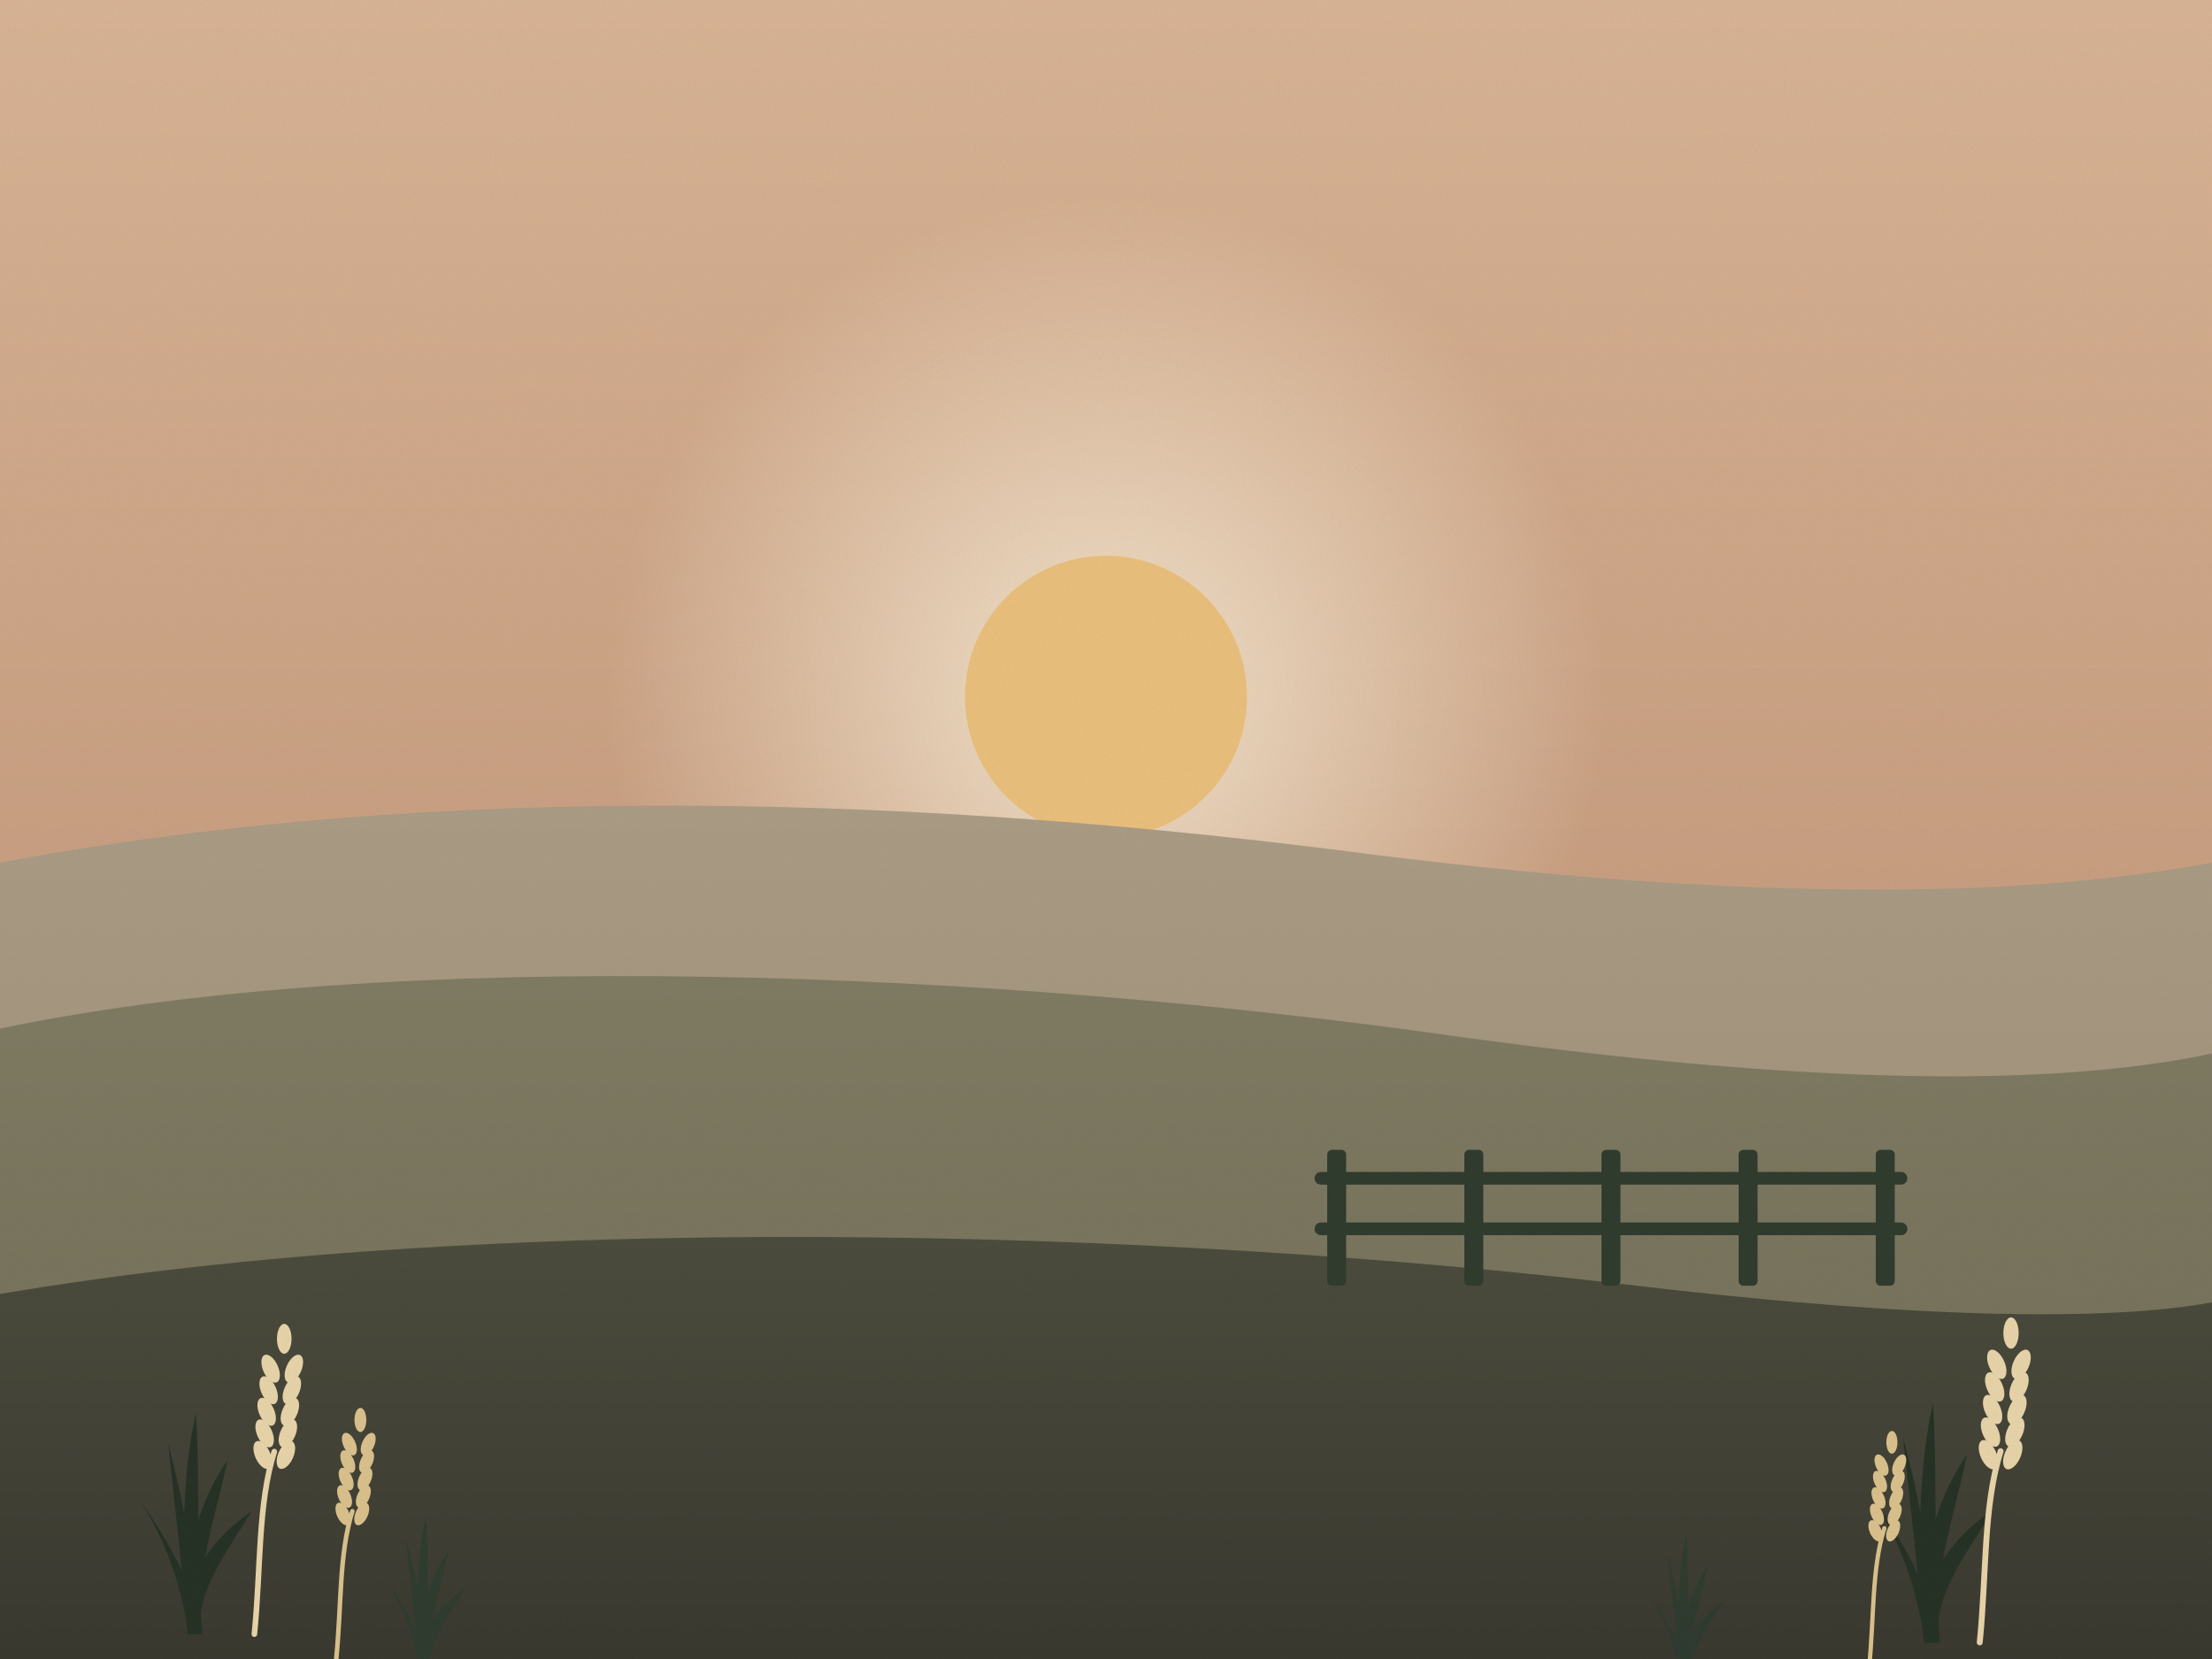
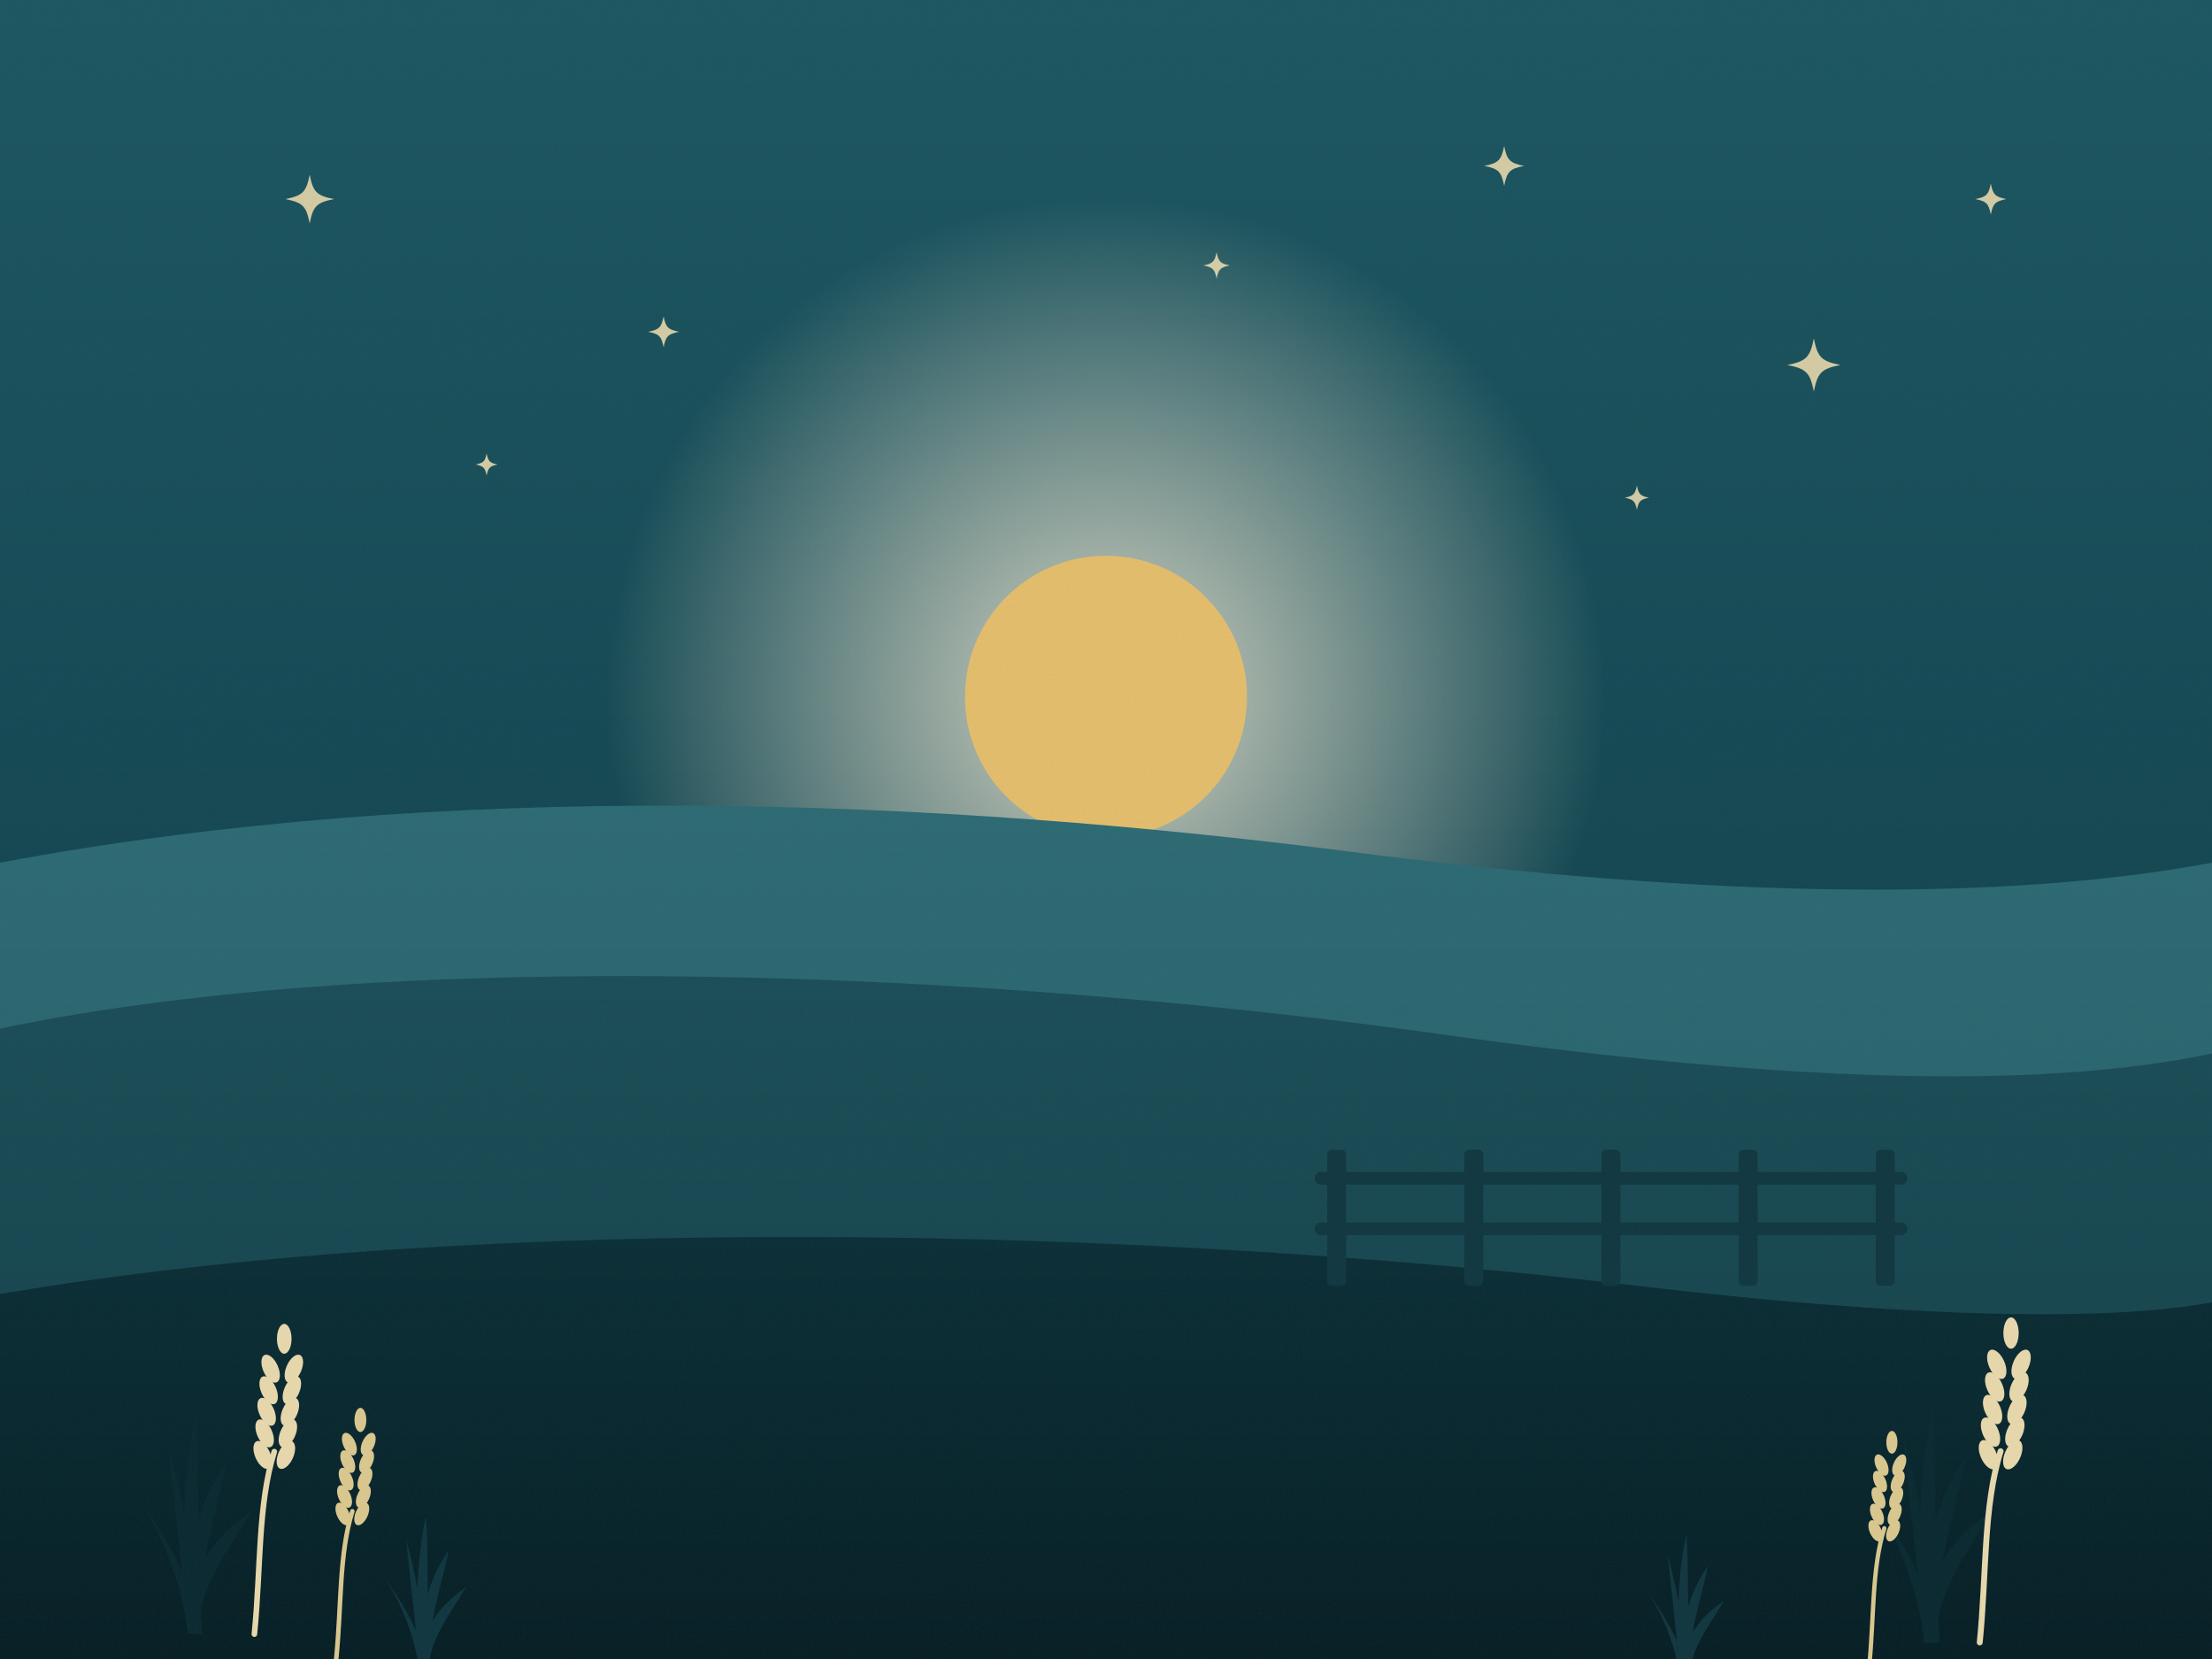
<svg xmlns="http://www.w3.org/2000/svg" viewBox="0 0 1400 1050">
  <defs>
    <linearGradient id="sky" x1="0" y1="0" x2="0" y2="1">
-       <stop offset="0" stop-color="#D8B394" />
-       <stop offset="1" stop-color="#B98A6E" />
+       <stop offset="0" stop-color="#1D5762" />
+       <stop offset="1" stop-color="#0E3A44" />
    </linearGradient>
    <linearGradient id="far" x1="0" y1="0" x2="0" y2="1">
-       <stop offset="0" stop-color="#A99B84" />
-       <stop offset="1" stop-color="#98876F" />
+       <stop offset="0" stop-color="#2E6B74" />
+       <stop offset="1" stop-color="#255C65" />
    </linearGradient>
    <linearGradient id="mid" x1="0" y1="0" x2="0" y2="1">
-       <stop offset="0" stop-color="#7E7A62" />
-       <stop offset="1" stop-color="#6E6A54" />
+       <stop offset="0" stop-color="#1C4E58" />
+       <stop offset="1" stop-color="#153F48" />
    </linearGradient>
    <linearGradient id="near" x1="0" y1="0" x2="0" y2="1">
-       <stop offset="0" stop-color="#4A4A3C" />
-       <stop offset="1" stop-color="#37372E" />
+       <stop offset="0" stop-color="#0C2F37" />
+       <stop offset="1" stop-color="#071F25" />
    </linearGradient>
    <radialGradient id="glow" cx="0.5" cy="0.5" r="0.5">
      <stop offset="0" stop-color="#F9EFD8" stop-opacity="0.85" />
      <stop offset="1" stop-color="#F9EFD8" stop-opacity="0" />
    </radialGradient>
  </defs>
  <rect width="1400" height="1050" fill="url(#sky)" />
  <circle cx="700" cy="441" r="315" fill="url(#glow)" />
-   <circle cx="700" cy="441" r="89.25" fill="#E9BE7B" />
+   <circle cx="700" cy="441" r="89.25" fill="#E5BE6C" />
  <path fill="url(#far)" d="M0 546 C 280 493.5, 588 504 868 540.75 C 1120 572.25, 1288 567 1400 546 L 1400 1050 L 0 1050 Z" />
  <path fill="url(#mid)" d="M0 651 C 252 598.5, 630 614.25 924 656.25 C 1176 690.9, 1316 684.6 1400 666.75 L 1400 1050 L 0 1050 Z" />
  <path fill="url(#near)" d="M0 819 C 308 766.5, 728 777 1036 813.75 C 1232 836.85, 1344 834.75 1400 824.25 L 1400 1050 L 0 1050 Z" />
+   <g transform="translate(196,126) scale(1.1)" fill="#EAD9AD" opacity="0.9">
+     <path d="M 0 -14 C 2 -4, 4 -2, 14 0 C 4 2, 2 4, 0 14 C -2 4, -4 2, -14 0 C -4 -2, -2 -4, 0 -14 Z" />
+   </g>
+   <g transform="translate(420,210) scale(0.7)" fill="#EAD9AD" opacity="0.9">
+     <path d="M 0 -14 C 2 -4, 4 -2, 14 0 C 4 2, 2 4, 0 14 C -2 4, -4 2, -14 0 C -4 -2, -2 -4, 0 -14 Z" />
+   </g>
+   <g transform="translate(952,105) scale(0.9)" fill="#EAD9AD" opacity="0.9">
+     <path d="M 0 -14 C 2 -4, 4 -2, 14 0 C 4 2, 2 4, 0 14 C -2 4, -4 2, -14 0 C -4 -2, -2 -4, 0 -14 Z" />
+   </g>
+   <g transform="translate(1148,231) scale(1.2)" fill="#EAD9AD" opacity="0.9">
+     <path d="M 0 -14 C 2 -4, 4 -2, 14 0 C 4 2, 2 4, 0 14 C -2 4, -4 2, -14 0 C -4 -2, -2 -4, 0 -14 Z" />
+   </g>
+   <g transform="translate(770,168) scale(0.6)" fill="#EAD9AD" opacity="0.9">
+     <path d="M 0 -14 C 2 -4, 4 -2, 14 0 C 4 2, 2 4, 0 14 C -2 4, -4 2, -14 0 C -4 -2, -2 -4, 0 -14 Z" />
+   </g>
+   <g transform="translate(1260,126) scale(0.7)" fill="#EAD9AD" opacity="0.9">
+     <path d="M 0 -14 C 2 -4, 4 -2, 14 0 C 4 2, 2 4, 0 14 C -2 4, -4 2, -14 0 C -4 -2, -2 -4, 0 -14 Z" />
+   </g>
+   <g transform="translate(308,294) scale(0.5)" fill="#EAD9AD" opacity="0.9">
+     <path d="M 0 -14 C 2 -4, 4 -2, 14 0 C 4 2, 2 4, 0 14 C -2 4, -4 2, -14 0 C -4 -2, -2 -4, 0 -14 Z" />
+   </g>
+   <g transform="translate(1036,315) scale(0.55)" fill="#EAD9AD" opacity="0.9">
+     <path d="M 0 -14 C 2 -4, 4 -2, 14 0 C 4 2, 2 4, 0 14 C -2 4, -4 2, -14 0 C -4 -2, -2 -4, 0 -14 Z" />
+   </g>
  <g transform="translate(840,813.75)">
-     <g fill="#2E3A2C">
+     <g fill="#123842">
      <rect x="0" y="-86" width="12" height="86" rx="3" />
      <rect x="86.8" y="-86" width="12" height="86" rx="3" />
      <rect x="173.6" y="-86" width="12" height="86" rx="3" />
      <rect x="260.4" y="-86" width="12" height="86" rx="3" />
      <rect x="347.2" y="-86" width="12" height="86" rx="3" />
      <rect x="-8" y="-72" width="375.2" height="8" rx="4" />
      <rect x="-8" y="-40" width="375.2" height="8" rx="4" />
    </g>
  </g>
-   <g transform="translate(119,1034.25) scale(1.25)" fill="#243024" opacity="1">
+   <g transform="translate(119,1034.25) scale(1.25)" fill="#0B2A31" opacity="1">
    <path d="M 0 0 C -3.5 -28, -13.9 -52.5, -26 -70      C -10.8 -49, 3.5 -24.5, 6.3 0 Z" />
    <path d="M 0 0 C -3.5 -38.4, -7.5 -72, -10 -96      C -2 -67.2, 3.5 -33.6, 6.3 0 Z" />
    <path d="M 0 0 C -4 -44.8, -2.4 -84, 4 -112      C 6.2 -78.4, 4 -39.2, 7.2 0 Z" />
    <path d="M 0 0 C -3.5 -35.2, 4.5 -66, 20 -88      C 14.5 -61.6, 3.5 -30.8, 6.3 0 Z" />
    <path d="M 0 0 C -3.5 -24.8, 9.3 -46.5, 32 -62      C 21.1 -43.4, 3.5 -21.7, 6.3 0 Z" />
  </g>
-   <g transform="translate(266,1060.5) scale(0.9)" fill="#2C3A2E" opacity="0.95">
+   <g transform="translate(266,1060.5) scale(0.9)" fill="#123842" opacity="0.95">
    <path d="M 0 0 C -3.5 -28, -13.9 -52.5, -26 -70      C -10.8 -49, 3.5 -24.5, 6.3 0 Z" />
    <path d="M 0 0 C -3.5 -38.4, -7.5 -72, -10 -96      C -2 -67.2, 3.5 -33.6, 6.3 0 Z" />
    <path d="M 0 0 C -4 -44.8, -2.4 -84, 4 -112      C 6.2 -78.4, 4 -39.2, 7.2 0 Z" />
    <path d="M 0 0 C -3.5 -35.2, 4.5 -66, 20 -88      C 14.5 -61.6, 3.5 -30.8, 6.3 0 Z" />
    <path d="M 0 0 C -3.5 -24.8, 9.3 -46.5, 32 -62      C 21.1 -43.4, 3.5 -21.7, 6.3 0 Z" />
  </g>
-   <g transform="translate(1218,1039.5) scale(1.35)" fill="#243024" opacity="1">
+   <g transform="translate(1218,1039.5) scale(1.35)" fill="#0B2A31" opacity="1">
    <path d="M 0 0 C -3.5 -28, -13.9 -52.5, -26 -70      C -10.8 -49, 3.5 -24.5, 6.3 0 Z" />
    <path d="M 0 0 C -3.5 -38.4, -7.5 -72, -10 -96      C -2 -67.2, 3.5 -33.6, 6.3 0 Z" />
    <path d="M 0 0 C -4 -44.8, -2.4 -84, 4 -112      C 6.2 -78.4, 4 -39.2, 7.2 0 Z" />
    <path d="M 0 0 C -3.5 -35.2, 4.5 -66, 20 -88      C 14.5 -61.6, 3.5 -30.8, 6.3 0 Z" />
    <path d="M 0 0 C -3.5 -24.8, 9.3 -46.5, 32 -62      C 21.1 -43.4, 3.5 -21.7, 6.3 0 Z" />
  </g>
-   <g transform="translate(1064,1065.75) scale(0.85)" fill="#2C3A2E" opacity="0.92">
+   <g transform="translate(1064,1065.75) scale(0.85)" fill="#123842" opacity="0.92">
    <path d="M 0 0 C -3.5 -28, -13.9 -52.5, -26 -70      C -10.8 -49, 3.5 -24.5, 6.3 0 Z" />
    <path d="M 0 0 C -3.5 -38.4, -7.5 -72, -10 -96      C -2 -67.2, 3.5 -33.6, 6.3 0 Z" />
    <path d="M 0 0 C -4 -44.8, -2.4 -84, 4 -112      C 6.2 -78.4, 4 -39.2, 7.2 0 Z" />
    <path d="M 0 0 C -3.5 -35.2, 4.5 -66, 20 -88      C 14.5 -61.6, 3.5 -30.8, 6.3 0 Z" />
    <path d="M 0 0 C -3.5 -24.8, 9.3 -46.5, 32 -62      C 21.1 -43.4, 3.5 -21.7, 6.3 0 Z" />
  </g>
  <g transform="translate(161,1034.25) scale(1.05)">
-     <path d="M 0 0 C 4 -40, 2 -78, 12 -110" fill="none" stroke="#E7D3A8" stroke-width="3.4" stroke-linecap="round" />
-     <ellipse cx="5" cy="-108" rx="4.6" ry="9" transform="rotate(-24 5 -108)" fill="#E7D3A8" />
-     <ellipse cx="19" cy="-108" rx="4.6" ry="9" transform="rotate(24 19 -108)" fill="#E7D3A8" />
-     <ellipse cx="6.2" cy="-121" rx="4.6" ry="9" transform="rotate(-24 6.2 -121)" fill="#E7D3A8" />
-     <ellipse cx="20.2" cy="-121" rx="4.6" ry="9" transform="rotate(24 20.2 -121)" fill="#E7D3A8" />
-     <ellipse cx="7.4" cy="-134" rx="4.6" ry="9" transform="rotate(-24 7.4 -134)" fill="#E7D3A8" />
-     <ellipse cx="21.4" cy="-134" rx="4.6" ry="9" transform="rotate(24 21.4 -134)" fill="#E7D3A8" />
-     <ellipse cx="8.6" cy="-147" rx="4.6" ry="9" transform="rotate(-24 8.6 -147)" fill="#E7D3A8" />
-     <ellipse cx="22.6" cy="-147" rx="4.6" ry="9" transform="rotate(24 22.6 -147)" fill="#E7D3A8" />
-     <ellipse cx="9.8" cy="-160" rx="4.6" ry="9" transform="rotate(-24 9.8 -160)" fill="#E7D3A8" />
-     <ellipse cx="23.8" cy="-160" rx="4.6" ry="9" transform="rotate(24 23.8 -160)" fill="#E7D3A8" />
-     <ellipse cx="18" cy="-178" rx="4.4" ry="9" fill="#E7D3A8" />
+     <path d="M 0 0 C 4 -40, 2 -78, 12 -110" fill="none" stroke="#EAD9AD" stroke-width="3.4" stroke-linecap="round" />
+     <ellipse cx="5" cy="-108" rx="4.6" ry="9" transform="rotate(-24 5 -108)" fill="#EAD9AD" />
+     <ellipse cx="19" cy="-108" rx="4.6" ry="9" transform="rotate(24 19 -108)" fill="#EAD9AD" />
+     <ellipse cx="6.2" cy="-121" rx="4.6" ry="9" transform="rotate(-24 6.2 -121)" fill="#EAD9AD" />
+     <ellipse cx="20.2" cy="-121" rx="4.6" ry="9" transform="rotate(24 20.2 -121)" fill="#EAD9AD" />
+     <ellipse cx="7.4" cy="-134" rx="4.6" ry="9" transform="rotate(-24 7.4 -134)" fill="#EAD9AD" />
+     <ellipse cx="21.4" cy="-134" rx="4.6" ry="9" transform="rotate(24 21.4 -134)" fill="#EAD9AD" />
+     <ellipse cx="8.6" cy="-147" rx="4.6" ry="9" transform="rotate(-24 8.6 -147)" fill="#EAD9AD" />
+     <ellipse cx="22.6" cy="-147" rx="4.6" ry="9" transform="rotate(24 22.6 -147)" fill="#EAD9AD" />
+     <ellipse cx="9.8" cy="-160" rx="4.6" ry="9" transform="rotate(-24 9.8 -160)" fill="#EAD9AD" />
+     <ellipse cx="23.8" cy="-160" rx="4.6" ry="9" transform="rotate(24 23.8 -160)" fill="#EAD9AD" />
+     <ellipse cx="18" cy="-178" rx="4.4" ry="9" fill="#EAD9AD" />
  </g>
  <g transform="translate(212.8,1050) scale(0.85)">
-     <path d="M 0 0 C 4 -40, 2 -78, 12 -110" fill="none" stroke="#D9C08B" stroke-width="3.4" stroke-linecap="round" />
-     <ellipse cx="5" cy="-108" rx="4.6" ry="9" transform="rotate(-24 5 -108)" fill="#D9C08B" />
-     <ellipse cx="19" cy="-108" rx="4.6" ry="9" transform="rotate(24 19 -108)" fill="#D9C08B" />
-     <ellipse cx="6.2" cy="-121" rx="4.6" ry="9" transform="rotate(-24 6.2 -121)" fill="#D9C08B" />
-     <ellipse cx="20.2" cy="-121" rx="4.6" ry="9" transform="rotate(24 20.2 -121)" fill="#D9C08B" />
-     <ellipse cx="7.4" cy="-134" rx="4.6" ry="9" transform="rotate(-24 7.4 -134)" fill="#D9C08B" />
-     <ellipse cx="21.4" cy="-134" rx="4.6" ry="9" transform="rotate(24 21.4 -134)" fill="#D9C08B" />
-     <ellipse cx="8.6" cy="-147" rx="4.6" ry="9" transform="rotate(-24 8.6 -147)" fill="#D9C08B" />
-     <ellipse cx="22.6" cy="-147" rx="4.6" ry="9" transform="rotate(24 22.6 -147)" fill="#D9C08B" />
-     <ellipse cx="9.8" cy="-160" rx="4.6" ry="9" transform="rotate(-24 9.8 -160)" fill="#D9C08B" />
-     <ellipse cx="23.8" cy="-160" rx="4.6" ry="9" transform="rotate(24 23.8 -160)" fill="#D9C08B" />
-     <ellipse cx="18" cy="-178" rx="4.4" ry="9" fill="#D9C08B" />
+     <path d="M 0 0 C 4 -40, 2 -78, 12 -110" fill="none" stroke="#DCC98F" stroke-width="3.4" stroke-linecap="round" />
+     <ellipse cx="5" cy="-108" rx="4.6" ry="9" transform="rotate(-24 5 -108)" fill="#DCC98F" />
+     <ellipse cx="19" cy="-108" rx="4.6" ry="9" transform="rotate(24 19 -108)" fill="#DCC98F" />
+     <ellipse cx="6.2" cy="-121" rx="4.6" ry="9" transform="rotate(-24 6.2 -121)" fill="#DCC98F" />
+     <ellipse cx="20.2" cy="-121" rx="4.6" ry="9" transform="rotate(24 20.2 -121)" fill="#DCC98F" />
+     <ellipse cx="7.4" cy="-134" rx="4.6" ry="9" transform="rotate(-24 7.4 -134)" fill="#DCC98F" />
+     <ellipse cx="21.4" cy="-134" rx="4.6" ry="9" transform="rotate(24 21.4 -134)" fill="#DCC98F" />
+     <ellipse cx="8.6" cy="-147" rx="4.6" ry="9" transform="rotate(-24 8.6 -147)" fill="#DCC98F" />
+     <ellipse cx="22.6" cy="-147" rx="4.6" ry="9" transform="rotate(24 22.6 -147)" fill="#DCC98F" />
+     <ellipse cx="9.8" cy="-160" rx="4.6" ry="9" transform="rotate(-24 9.8 -160)" fill="#DCC98F" />
+     <ellipse cx="23.8" cy="-160" rx="4.6" ry="9" transform="rotate(24 23.8 -160)" fill="#DCC98F" />
+     <ellipse cx="18" cy="-178" rx="4.4" ry="9" fill="#DCC98F" />
  </g>
  <g transform="translate(1253,1039.5) scale(1.1)">
-     <path d="M 0 0 C 4 -40, 2 -78, 12 -110" fill="none" stroke="#E7D3A8" stroke-width="3.4" stroke-linecap="round" />
-     <ellipse cx="5" cy="-108" rx="4.6" ry="9" transform="rotate(-24 5 -108)" fill="#E7D3A8" />
-     <ellipse cx="19" cy="-108" rx="4.6" ry="9" transform="rotate(24 19 -108)" fill="#E7D3A8" />
-     <ellipse cx="6.2" cy="-121" rx="4.6" ry="9" transform="rotate(-24 6.2 -121)" fill="#E7D3A8" />
-     <ellipse cx="20.2" cy="-121" rx="4.6" ry="9" transform="rotate(24 20.2 -121)" fill="#E7D3A8" />
-     <ellipse cx="7.4" cy="-134" rx="4.6" ry="9" transform="rotate(-24 7.4 -134)" fill="#E7D3A8" />
-     <ellipse cx="21.4" cy="-134" rx="4.6" ry="9" transform="rotate(24 21.4 -134)" fill="#E7D3A8" />
-     <ellipse cx="8.6" cy="-147" rx="4.6" ry="9" transform="rotate(-24 8.6 -147)" fill="#E7D3A8" />
-     <ellipse cx="22.6" cy="-147" rx="4.6" ry="9" transform="rotate(24 22.6 -147)" fill="#E7D3A8" />
-     <ellipse cx="9.8" cy="-160" rx="4.6" ry="9" transform="rotate(-24 9.8 -160)" fill="#E7D3A8" />
-     <ellipse cx="23.8" cy="-160" rx="4.6" ry="9" transform="rotate(24 23.8 -160)" fill="#E7D3A8" />
-     <ellipse cx="18" cy="-178" rx="4.4" ry="9" fill="#E7D3A8" />
+     <path d="M 0 0 C 4 -40, 2 -78, 12 -110" fill="none" stroke="#EAD9AD" stroke-width="3.4" stroke-linecap="round" />
+     <ellipse cx="5" cy="-108" rx="4.6" ry="9" transform="rotate(-24 5 -108)" fill="#EAD9AD" />
+     <ellipse cx="19" cy="-108" rx="4.6" ry="9" transform="rotate(24 19 -108)" fill="#EAD9AD" />
+     <ellipse cx="6.2" cy="-121" rx="4.6" ry="9" transform="rotate(-24 6.2 -121)" fill="#EAD9AD" />
+     <ellipse cx="20.2" cy="-121" rx="4.6" ry="9" transform="rotate(24 20.2 -121)" fill="#EAD9AD" />
+     <ellipse cx="7.4" cy="-134" rx="4.6" ry="9" transform="rotate(-24 7.4 -134)" fill="#EAD9AD" />
+     <ellipse cx="21.4" cy="-134" rx="4.6" ry="9" transform="rotate(24 21.4 -134)" fill="#EAD9AD" />
+     <ellipse cx="8.6" cy="-147" rx="4.6" ry="9" transform="rotate(-24 8.6 -147)" fill="#EAD9AD" />
+     <ellipse cx="22.6" cy="-147" rx="4.6" ry="9" transform="rotate(24 22.6 -147)" fill="#EAD9AD" />
+     <ellipse cx="9.8" cy="-160" rx="4.6" ry="9" transform="rotate(-24 9.8 -160)" fill="#EAD9AD" />
+     <ellipse cx="23.8" cy="-160" rx="4.6" ry="9" transform="rotate(24 23.8 -160)" fill="#EAD9AD" />
+     <ellipse cx="18" cy="-178" rx="4.4" ry="9" fill="#EAD9AD" />
  </g>
  <g transform="translate(1183,1055.25) scale(0.8)">
-     <path d="M 0 0 C 4 -40, 2 -78, 12 -110" fill="none" stroke="#D9C08B" stroke-width="3.4" stroke-linecap="round" />
-     <ellipse cx="5" cy="-108" rx="4.6" ry="9" transform="rotate(-24 5 -108)" fill="#D9C08B" />
-     <ellipse cx="19" cy="-108" rx="4.6" ry="9" transform="rotate(24 19 -108)" fill="#D9C08B" />
-     <ellipse cx="6.2" cy="-121" rx="4.6" ry="9" transform="rotate(-24 6.2 -121)" fill="#D9C08B" />
-     <ellipse cx="20.2" cy="-121" rx="4.6" ry="9" transform="rotate(24 20.2 -121)" fill="#D9C08B" />
-     <ellipse cx="7.4" cy="-134" rx="4.6" ry="9" transform="rotate(-24 7.4 -134)" fill="#D9C08B" />
-     <ellipse cx="21.4" cy="-134" rx="4.6" ry="9" transform="rotate(24 21.4 -134)" fill="#D9C08B" />
-     <ellipse cx="8.6" cy="-147" rx="4.6" ry="9" transform="rotate(-24 8.6 -147)" fill="#D9C08B" />
-     <ellipse cx="22.6" cy="-147" rx="4.6" ry="9" transform="rotate(24 22.6 -147)" fill="#D9C08B" />
-     <ellipse cx="9.8" cy="-160" rx="4.6" ry="9" transform="rotate(-24 9.8 -160)" fill="#D9C08B" />
-     <ellipse cx="23.8" cy="-160" rx="4.6" ry="9" transform="rotate(24 23.8 -160)" fill="#D9C08B" />
-     <ellipse cx="18" cy="-178" rx="4.4" ry="9" fill="#D9C08B" />
+     <path d="M 0 0 C 4 -40, 2 -78, 12 -110" fill="none" stroke="#DCC98F" stroke-width="3.4" stroke-linecap="round" />
+     <ellipse cx="5" cy="-108" rx="4.6" ry="9" transform="rotate(-24 5 -108)" fill="#DCC98F" />
+     <ellipse cx="19" cy="-108" rx="4.6" ry="9" transform="rotate(24 19 -108)" fill="#DCC98F" />
+     <ellipse cx="6.2" cy="-121" rx="4.6" ry="9" transform="rotate(-24 6.2 -121)" fill="#DCC98F" />
+     <ellipse cx="20.2" cy="-121" rx="4.6" ry="9" transform="rotate(24 20.2 -121)" fill="#DCC98F" />
+     <ellipse cx="7.4" cy="-134" rx="4.6" ry="9" transform="rotate(-24 7.4 -134)" fill="#DCC98F" />
+     <ellipse cx="21.4" cy="-134" rx="4.6" ry="9" transform="rotate(24 21.4 -134)" fill="#DCC98F" />
+     <ellipse cx="8.6" cy="-147" rx="4.6" ry="9" transform="rotate(-24 8.6 -147)" fill="#DCC98F" />
+     <ellipse cx="22.6" cy="-147" rx="4.6" ry="9" transform="rotate(24 22.6 -147)" fill="#DCC98F" />
+     <ellipse cx="9.8" cy="-160" rx="4.6" ry="9" transform="rotate(-24 9.8 -160)" fill="#DCC98F" />
+     <ellipse cx="23.8" cy="-160" rx="4.6" ry="9" transform="rotate(24 23.8 -160)" fill="#DCC98F" />
+     <ellipse cx="18" cy="-178" rx="4.4" ry="9" fill="#DCC98F" />
  </g>
  <filter id="grain43" x="0" y="0" width="100%" height="100%">
    <feTurbulence type="fractalNoise" baseFrequency="0.8" numOctaves="2" seed="43" stitchTiles="stitch" />
-     <feColorMatrix type="matrix" values="0 0 0 0 0.16  0 0 0 0 0.14  0 0 0 0 0.10  0 0 0 0.05 0" />
+     <feColorMatrix type="matrix" values="0 0 0 0 0.08  0 0 0 0 0.14  0 0 0 0 0.15  0 0 0 0.05 0" />
  </filter>
  <rect width="1400" height="1050" filter="url(#grain43)" />
</svg>
